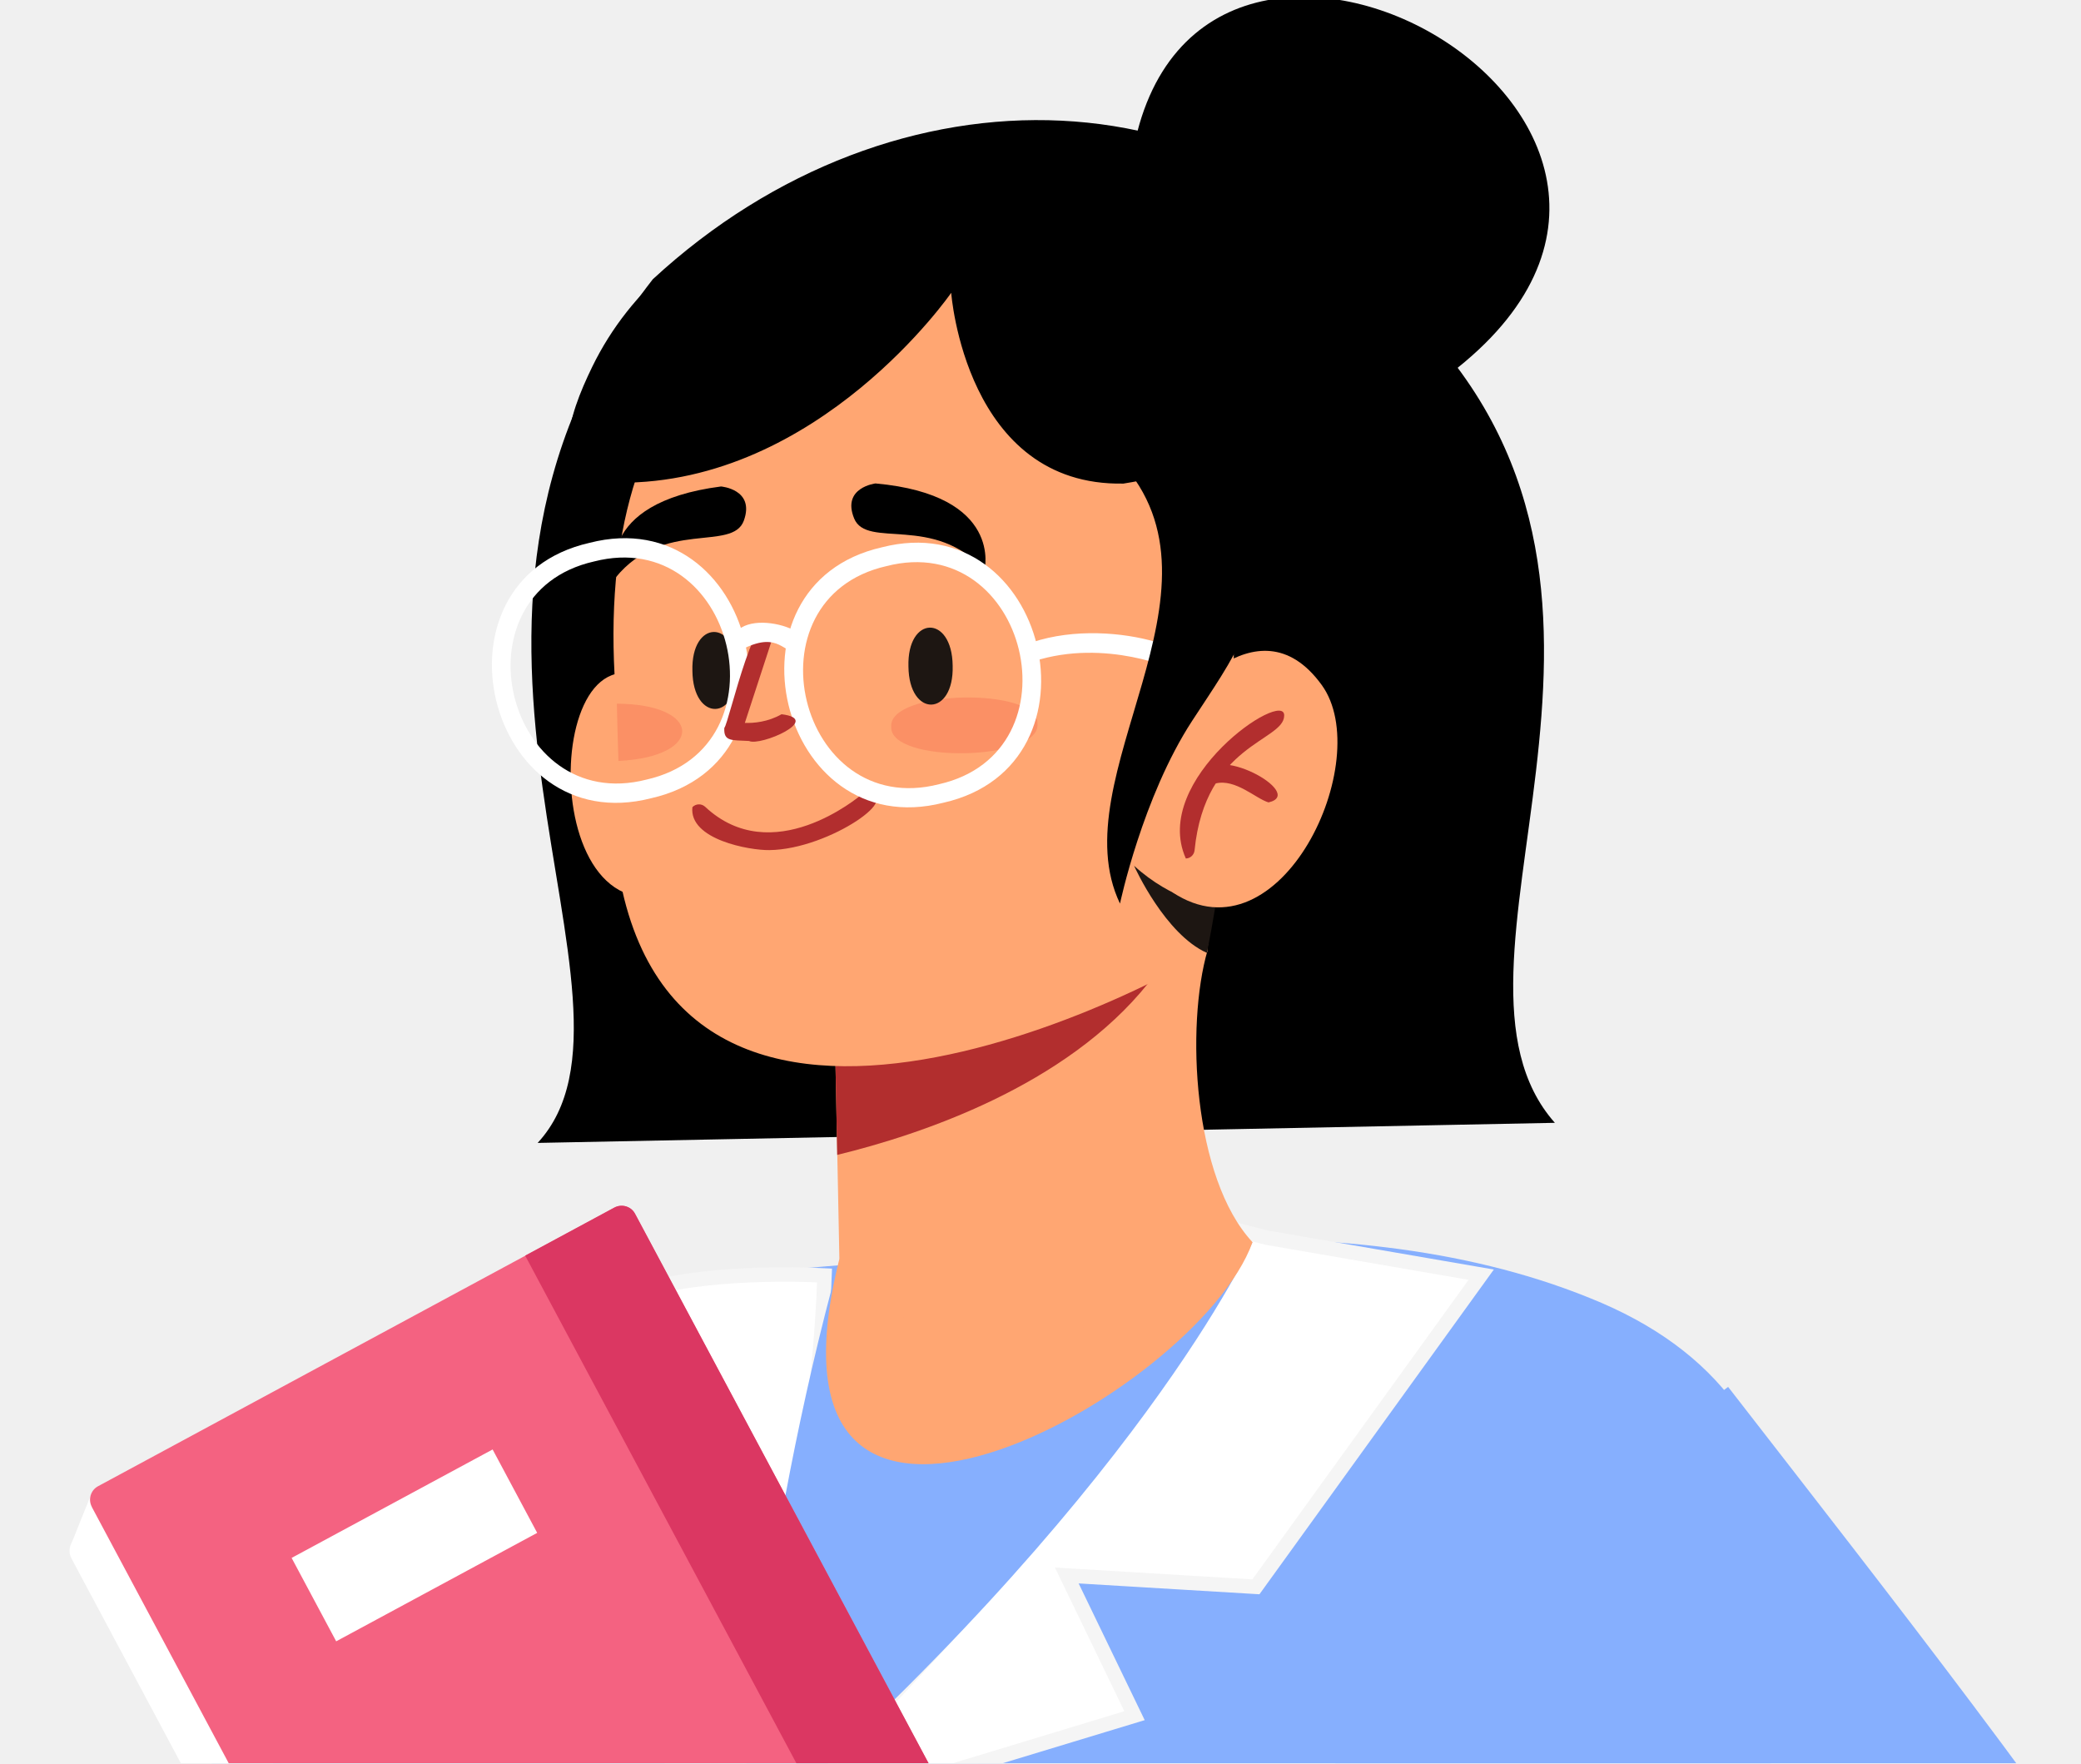
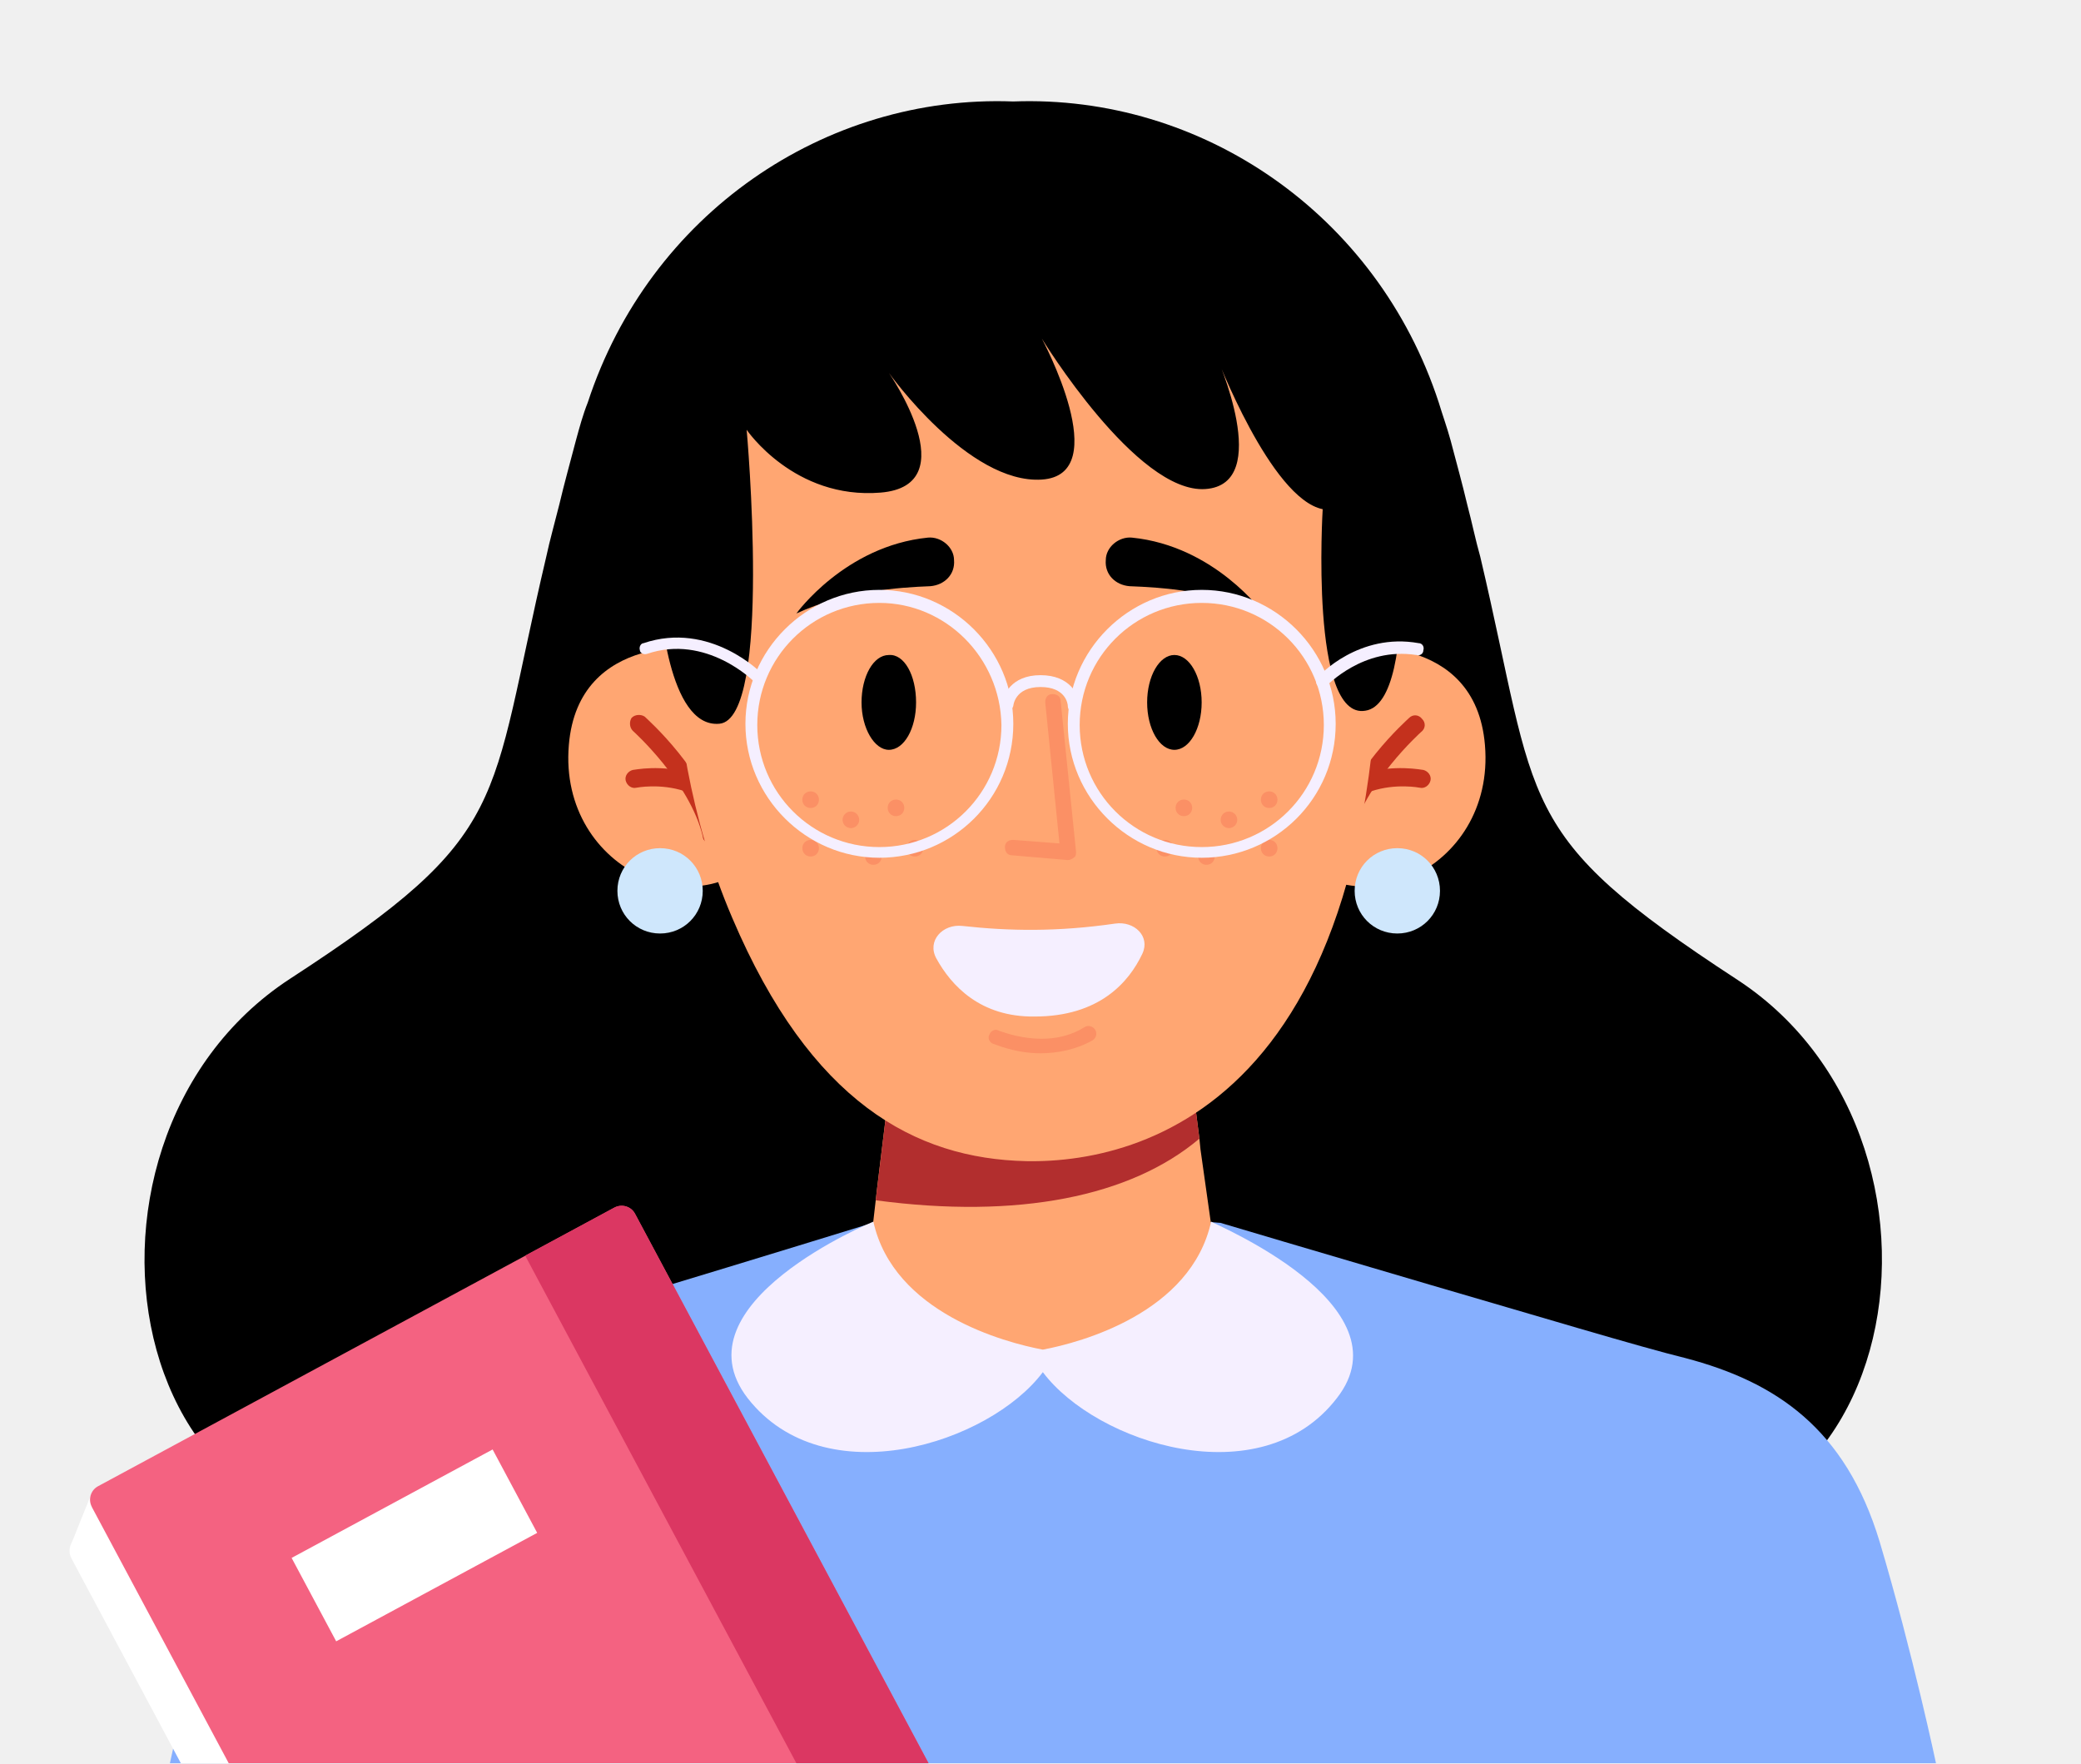
<svg xmlns="http://www.w3.org/2000/svg" width="144" height="122" viewBox="0 0 144 122" fill="none">
-   <g clip-path="url(#clip0_1679_143)">
-     <g clip-path="url(#clip1_1679_143)">
-       <path d="M24.871 94.31C20.691 119.75 0.521 142.37 -3.219 150.54C-5.919 148.61 -17.959 129.36 -29.789 112.83L-51.699 130.39C-41.429 158.51 -11.489 204.4 2.251 197.45C33.351 181.73 46.331 137.7 47.911 103.09L24.871 94.31Z" fill="#86AFFE" />
-       <path d="M9.182 226.9C26.072 226.45 36.182 224.06 45.242 216.34C62.882 233.96 105.592 233.8 105.592 233.8C99.692 211.82 98.812 198.24 99.802 187.88C100.332 161.48 146.462 104.33 109.982 89.8C92.222 82.61 70.142 86.82 53.462 87.9C44.392 88.94 36.782 89.04 28.802 91.19C19.222 94.08 21.902 117.34 17.092 127.92C7.582 151.24 5.812 159.09 20.792 175.11C20.722 187.3 13.072 222.33 9.172 226.89L9.182 226.9Z" fill="#86AFFE" />
-       <path d="M56.257 88.218C56.58 88.229 56.85 88.241 57.057 88.251C56.781 96.546 55.218 106.217 53.704 113.882C52.933 117.788 52.176 121.168 51.612 123.57C51.403 124.462 51.221 125.219 51.074 125.818L46.79 114.075L50.4 110.38L51.049 109.716L50.137 109.539L45.873 108.714L44.921 89.156C47.485 88.481 50.542 88.252 53.023 88.199C54.321 88.171 55.451 88.191 56.257 88.218Z" fill="white" stroke="#F5F5F5" />
-       <path d="M87.657 85.635L87.676 85.639L87.695 85.643L102.496 88.197L86.906 109.795L74.67 109.061L73.819 109.01L74.19 109.778L78.506 118.711L52.924 126.472C53.805 125.585 55.058 124.312 56.565 122.755C59.61 119.607 63.696 115.293 67.858 110.624C72.019 105.957 76.262 100.93 79.618 96.358C81.296 94.073 82.757 91.895 83.875 89.928C84.867 88.185 85.603 86.585 85.977 85.209L87.657 85.635Z" fill="white" stroke="#F5F5F5" />
-       <path d="M86.67 85.94C86.67 85.94 78.87 103.45 51.16 127.52C51.16 127.52 52.3 108.99 57.58 89.05C57.58 89.05 74.27 94.5 86.67 85.94Z" fill="#86AFFE" />
-       <path d="M58.081 87.11C51.431 113.8 82.832 96.63 86.671 85.95L58.081 87.11Z" fill="#FFA672" />
-       <path d="M107.594 77.69L37.204 79.08C46.244 69.3 26.424 43.3 45.174 19.32C61.884 3.89 86.114 4.41 98.454 22.58C116.634 41.83 98.124 66.98 107.584 77.68L107.594 77.69Z" fill="black" />
-       <path d="M78.34 10.83C82.57 -14.48 124.4 9.28 99.18 26.7C85.8 33.4 78.34 10.83 78.34 10.83Z" fill="black" />
-       <path d="M82.222 67.97C106.242 61.04 105.242 7.28 67.502 12.99C67.502 12.99 62.372 67.29 82.222 67.97Z" fill="black" />
-       <path d="M41.993 27.83C41.803 28.56 35.154 57.98 47.224 43.09C47.224 43.09 45.063 28.4 41.993 27.83Z" fill="black" />
-       <path d="M46.833 48.62C37.813 39.3 36.463 64.85 46.373 61.84L46.833 48.62Z" fill="#FFA672" />
-       <path d="M57.812 73.58L58.083 87.11C58.083 87.11 65.662 100.51 86.672 85.95C82.552 81.53 82.043 70.97 83.562 65.75C77.222 69.65 66.532 73.95 57.822 73.59L57.812 73.58Z" fill="#FFA672" />
-       <path d="M57.812 73.58L57.932 79.91C63.693 78.51 73.772 75.15 79.463 68.02C73.442 70.8 65.392 73.93 57.812 73.58Z" fill="#B22E2E" />
-       <path d="M42.68 48.69C38.63 86.21 72.72 72.26 83.52 65.91C85.39 50.03 89.72 26.98 71.98 19.9C51.77 16.06 40.73 27.04 42.67 48.68L42.68 48.69Z" fill="#FFA672" />
-       <path d="M60.583 33.45C60.583 33.45 58.233 33.73 59.103 35.87C59.973 38.01 64.653 35.54 68.123 39.46C68.123 39.46 69.463 34.25 60.583 33.45Z" fill="black" />
-       <path d="M49.893 33.66C49.893 33.66 52.253 33.85 51.473 36.02C50.683 38.2 45.913 35.91 42.603 39.96C42.603 39.96 41.063 34.8 49.893 33.66Z" fill="black" />
-       <path d="M61.671 50.29C61.561 52.86 72.001 52.66 71.791 50.09C71.901 47.52 61.461 47.72 61.671 50.29Z" fill="#FB9065" />
-       <path d="M53.242 58.82C57.452 58.77 62.962 54.79 59.642 54.96C59.392 55.17 53.432 60.17 48.792 55.82C48.542 55.59 48.152 55.6 47.912 55.85C47.672 58.1 51.882 58.84 53.232 58.82H53.242Z" fill="#B22E2E" />
-       <path d="M42.684 48.69C42.714 50.09 42.754 51.41 42.794 52.65C48.754 52.37 48.634 48.71 42.684 48.69Z" fill="#FB9065" />
-       <path d="M62.862 46.12C62.902 49.67 66.022 49.61 65.922 46.06C65.882 42.51 62.762 42.57 62.862 46.12Z" fill="#1D1612" />
-       <path d="M47.913 46.42C47.953 49.97 51.072 49.91 50.972 46.36C50.932 42.81 47.812 42.87 47.913 46.42Z" fill="#1D1612" />
-       <path d="M78.471 59.89C78.541 60.06 80.631 64.64 83.511 65.93C83.521 65.92 83.521 65.91 83.521 65.91C83.731 64.85 83.921 63.8 84.091 62.77C83.981 62.75 81.091 62.31 78.461 59.89H78.471Z" fill="#1D1612" />
-       <path d="M81.033 49.34C81.033 49.34 86.913 41.11 91.463 47.4C95.213 52.58 88.623 66.71 81.133 61.74L81.023 49.34H81.033Z" fill="#FFA672" />
-       <path d="M82.052 59.4C82.362 59.4 82.632 59.15 82.662 58.83C83.392 51.47 88.842 51.29 88.862 49.52C88.942 47.61 79.612 53.91 82.052 59.39V59.4Z" fill="#B22E2E" />
-       <path d="M87.78 55.52C90.47 54.9 83.72 51.24 83.34 53.78C83.43 54.11 83.78 54.3 84.11 54.21C85.49 53.86 86.91 55.27 87.78 55.52Z" fill="#B22E2E" />
-       <path d="M61.022 37.87C72.442 34.94 76.782 52.93 65.292 55.54C53.872 58.47 49.532 40.48 61.022 37.87ZM64.982 54.26C74.802 52.03 71.092 36.67 61.342 39.17C51.522 41.4 55.232 56.76 64.982 54.26Z" fill="white" />
-       <path d="M71.55 45.75C76.501 44.15 81.421 46.34 81.361 46.43C84.981 45.66 77.29 42.47 71.4 44.45C70.71 44.64 70.841 45.72 71.55 45.75Z" fill="white" />
-       <path d="M40.792 37.56C52.212 34.63 56.552 52.62 45.062 55.23C33.642 58.16 29.302 40.17 40.792 37.56ZM44.742 53.94C54.562 51.71 50.852 36.35 41.102 38.85C31.282 41.08 34.992 56.44 44.742 53.94Z" fill="white" />
-       <path d="M54.311 14.17C48.521 15.93 43.631 19.94 40.981 25.38C39.321 28.79 37.711 33.36 42.801 33.4C56.681 33.5 65.821 20.26 65.821 20.26C65.821 20.26 66.801 33.67 77.741 33.46C103.071 29.4 73.771 6.18 54.311 14.17Z" fill="black" />
-       <path d="M77.511 31.9C85.771 40.87 73.311 53.78 77.501 62.52C77.501 62.52 79.051 55.16 82.491 49.88C85.321 45.54 87.861 42.29 86.931 36.75C86.291 32.94 84.071 29.08 77.511 31.9Z" fill="black" />
-       <path d="M51.831 51.27C52.611 51.65 56.961 49.77 54.081 49.42C53.131 49.96 52.161 50.04 51.541 50.02L53.471 44.11C52.591 40.3 50.411 50.15 50.121 50.36C50.061 51.33 50.641 51.2 51.831 51.27Z" fill="#B22E2E" />
-       <path d="M55.242 45.08C57.602 43.82 50.842 41.56 50.582 44.62C50.762 44.94 51.172 45.05 51.492 44.86C53.952 43.66 54.222 45.32 55.242 45.08Z" fill="white" />
-       <path d="M119.58 95.96C166.44 156.35 204.97 203.03 125.08 258.24L110.88 236.23C159.96 184.34 118.22 168.74 90.32 118.35L119.58 95.96Z" fill="#86AFFE" />
-       <path d="M20.936 115.771L20.936 115.771L20.939 115.761C20.978 115.587 21.152 115.479 21.32 115.518C21.494 115.557 21.602 115.731 21.564 115.899L21.564 115.899L21.562 115.907C21.562 115.907 21.562 115.907 21.562 115.908C21.561 115.909 21.56 115.914 21.558 115.924L21.547 115.973L21.507 116.149C21.473 116.301 21.423 116.519 21.36 116.796C21.234 117.35 21.053 118.138 20.831 119.099C20.387 121.02 19.778 123.632 19.107 126.443C17.764 132.07 16.178 138.471 15.174 141.722L15.173 141.723C14.871 142.708 14.46 143.717 14.018 144.801L14.018 144.801L14.009 144.823C12.894 147.562 11.601 150.736 11.799 154.644C11.999 158.575 13.699 163.177 18.417 168.82C18.535 168.964 18.512 169.164 18.385 169.272C18.322 169.322 18.254 169.346 18.174 169.351L18.124 169.354C18.038 169.339 17.968 169.3 17.923 169.247C12.992 163.346 11.337 158.55 11.161 154.579C10.984 150.595 12.288 147.373 13.424 144.569C13.853 143.522 14.261 142.512 14.559 141.537C15.565 138.283 17.149 131.881 18.484 126.285C19.152 123.483 19.76 120.877 20.203 118.959C20.425 118 20.606 117.213 20.733 116.66L20.881 116.013L20.922 115.835L20.933 115.786C20.935 115.779 20.936 115.774 20.936 115.772C20.936 115.772 20.936 115.772 20.936 115.771Z" fill="white" stroke="#F5F5F5" />
-     </g>
-     <g clip-path="url(#clip2_1679_143)">
+   <g clip-path="url(#clip0_1962_1118)">
+     <path d="M106.858 104.948C91.275 100.355 80.285 92.153 70.115 88.463C59.945 92.153 48.955 100.355 33.372 104.948C8.603 112.329 2.452 79.195 20.085 67.713C35.586 57.625 33.7 55.902 37.801 38.515C38.047 37.367 38.375 36.218 38.703 34.906C39.031 33.512 39.441 32.036 39.851 30.477C40.097 29.575 40.343 28.673 40.671 27.853C44.936 14.812 57.075 6.529 70.115 7.021C83.156 6.529 95.294 14.812 99.559 27.853C99.805 28.673 100.133 29.575 100.379 30.477C100.789 32.036 101.199 33.512 101.527 34.906C101.855 36.136 102.101 37.367 102.429 38.515C106.53 55.902 104.644 57.625 120.227 67.795C137.778 79.277 131.545 112.329 106.858 104.948Z" fill="black" />
+     <path d="M134.004 122.179H11.719C11.719 122.179 13.359 114.387 15.738 106.596C18.116 98.804 22.873 95.524 29.188 93.883C30.992 93.391 34.191 92.489 37.882 91.423C40.014 90.767 42.229 90.111 44.525 89.454C52.399 87.076 60.108 84.698 60.108 84.698L72.821 83.713H72.903H72.985L84.467 84.616C84.467 84.616 91.356 86.666 98.902 88.88C105.955 90.931 113.583 93.227 116.617 93.965C122.85 95.606 127.689 98.804 130.068 106.678C132.364 114.387 134.004 122.179 134.004 122.179Z" fill="#86AFFE" />
+     <path d="M25.163 105.61C25 105.61 24.917 105.528 24.753 105.446L21.555 102.904C21.309 102.658 21.227 102.33 21.473 102.002C21.719 101.756 22.047 101.674 22.375 101.92L25.574 104.462C25.82 104.708 25.902 105.036 25.656 105.364C25.574 105.528 25.328 105.61 25.163 105.61Z" fill="#86AFFE" />
+     <path d="M25.163 119.306C25 119.306 24.917 119.224 24.753 119.142L21.555 116.599C21.309 116.353 21.227 116.025 21.473 115.697C21.719 115.451 22.047 115.369 22.375 115.615L25.574 118.157C25.82 118.403 25.902 118.731 25.656 119.06C25.574 119.224 25.328 119.306 25.163 119.306Z" fill="#86AFFE" />
+     <path d="M44.105 100.617C44.023 100.617 43.859 100.617 43.777 100.535C43.449 100.371 43.367 99.961 43.531 99.633L45.664 96.106C45.828 95.778 46.238 95.696 46.566 95.86C46.894 96.024 46.976 96.434 46.812 96.763L44.679 100.289C44.515 100.535 44.269 100.617 44.105 100.617Z" fill="#86AFFE" />
+     <path d="M33.684 114.207C33.602 114.207 33.437 114.207 33.355 114.125C33.027 113.961 32.945 113.55 33.109 113.222L35.242 109.696C35.406 109.368 35.816 109.286 36.144 109.45C36.472 109.614 36.554 110.024 36.39 110.352L34.258 113.879C34.094 114.125 33.929 114.207 33.684 114.207Z" fill="#86AFFE" />
+     <path d="M38.37 97.083C38.37 97.165 38.452 97.329 38.37 97.411C38.288 97.739 37.96 97.985 37.632 97.903L33.614 97.083C33.285 97.001 33.039 96.673 33.121 96.345C33.203 96.017 33.531 95.771 33.859 95.853L37.878 96.673C38.124 96.673 38.288 96.837 38.37 97.083Z" fill="#86AFFE" />
+     <path d="M52.222 112.405C52.058 112.405 51.976 112.323 51.812 112.241L48.613 109.699C48.367 109.453 48.285 109.125 48.531 108.796C48.777 108.55 49.105 108.468 49.434 108.714L52.632 111.257C52.878 111.503 52.96 111.831 52.714 112.159C52.55 112.323 52.386 112.405 52.222 112.405Z" fill="#86AFFE" />
+     <path d="M40.656 119.225C40.574 119.143 40.492 119.061 40.41 118.979C40.246 118.651 40.328 118.323 40.656 118.159L44.183 116.108C44.511 115.944 44.839 116.026 45.003 116.354C45.167 116.683 45.085 117.011 44.757 117.175L41.23 119.225C41.066 119.307 40.82 119.307 40.656 119.225Z" fill="#86AFFE" />
+     <path d="M96.765 105.609C96.601 105.609 96.519 105.527 96.355 105.445L93.156 102.902C92.91 102.656 92.828 102.328 93.074 102C93.32 101.754 93.648 101.672 93.977 101.918L97.175 104.461C97.421 104.707 97.503 105.035 97.257 105.363C97.175 105.527 96.929 105.609 96.765 105.609Z" fill="#86AFFE" />
+     <path d="M96.765 119.306C96.601 119.306 96.519 119.224 96.355 119.142L93.156 116.6C92.91 116.354 92.828 116.025 93.074 115.697C93.32 115.451 93.648 115.369 93.977 115.615L97.175 118.158C97.421 118.404 97.503 118.732 97.257 119.06C97.175 119.224 96.929 119.306 96.765 119.306Z" fill="#86AFFE" />
+     <path d="M115.711 100.617C115.629 100.617 115.465 100.617 115.383 100.535C115.055 100.371 114.973 99.961 115.137 99.633L117.269 96.106C117.433 95.778 117.843 95.696 118.171 95.86C118.499 96.024 118.581 96.434 118.335 96.763L116.203 100.289C116.121 100.535 115.875 100.617 115.711 100.617Z" fill="#86AFFE" />
+     <path d="M105.293 114.207C105.211 114.207 105.047 114.207 104.965 114.125C104.637 113.961 104.555 113.55 104.719 113.222L106.851 109.696C107.015 109.368 107.425 109.286 107.753 109.45C108.081 109.614 108.163 110.024 107.999 110.352L105.867 113.879C105.703 114.125 105.539 114.207 105.293 114.207Z" fill="#86AFFE" />
+     <path d="M127.441 120.05C127.359 120.05 127.195 120.05 127.113 119.968C126.785 119.804 126.703 119.394 126.867 119.066L129 115.539C129.164 115.211 129.574 115.129 129.902 115.293C130.23 115.457 130.312 115.867 130.148 116.195L128.015 119.722C127.851 119.886 127.605 120.05 127.441 120.05Z" fill="#86AFFE" />
+     <path d="M109.972 97.083C109.972 97.165 110.054 97.329 109.972 97.411C109.89 97.739 109.562 97.985 109.234 97.903L105.215 97.083C104.887 97.001 104.641 96.673 104.723 96.345C104.805 96.017 105.133 95.771 105.461 95.853L109.48 96.673C109.726 96.673 109.89 96.837 109.972 97.083Z" fill="#86AFFE" />
+     <path d="M123.82 109.794C123.656 109.794 123.574 109.712 123.41 109.63L120.211 107.087C119.965 106.841 119.883 106.513 120.129 106.185C120.375 105.939 120.703 105.857 121.031 106.103L124.23 108.646C124.476 108.892 124.558 109.22 124.312 109.548C124.23 109.712 123.984 109.794 123.82 109.794Z" fill="#86AFFE" />
+     <path d="M112.269 119.225C112.187 119.143 112.105 119.061 112.023 118.979C111.859 118.651 111.941 118.323 112.269 118.159L115.796 116.108C116.124 115.944 116.452 116.026 116.616 116.354C116.78 116.683 116.698 117.011 116.37 117.175L112.844 119.225C112.68 119.307 112.434 119.307 112.269 119.225Z" fill="#86AFFE" />
+     <path d="M72.816 107.989C72.734 107.989 72.57 107.989 72.488 107.907C72.16 107.743 72.078 107.333 72.242 107.005L74.375 103.478C74.539 103.15 74.949 103.068 75.277 103.232C75.605 103.396 75.687 103.806 75.441 104.134L73.308 107.661C73.226 107.907 73.062 107.989 72.816 107.989Z" fill="#86AFFE" />
+     <path d="M62.809 118.978C62.727 118.978 62.562 118.978 62.48 118.896C62.152 118.732 62.07 118.322 62.234 117.994L64.367 114.467C64.531 114.139 64.941 114.057 65.269 114.221C65.597 114.385 65.679 114.795 65.515 115.123L63.383 118.65C63.218 118.896 63.054 118.978 62.809 118.978Z" fill="#86AFFE" />
+     <path d="M63.632 105.764C63.632 105.846 63.714 106.01 63.632 106.092C63.55 106.42 63.222 106.666 62.894 106.584L58.875 105.764C58.547 105.682 58.301 105.354 58.383 105.026C58.465 104.698 58.793 104.452 59.121 104.534L63.14 105.354C63.386 105.436 63.55 105.6 63.632 105.764Z" fill="#86AFFE" />
+     <path d="M87.249 109.379C87.085 109.379 87.003 109.297 86.839 109.215L83.641 106.672C83.395 106.426 83.313 106.098 83.559 105.77C83.805 105.524 84.133 105.442 84.461 105.688L87.659 108.231C87.906 108.477 87.988 108.805 87.742 109.133C87.578 109.297 87.413 109.379 87.249 109.379Z" fill="#86AFFE" />
+     <path d="M74.953 119.391C74.871 119.308 74.789 119.226 74.707 119.144C74.543 118.816 74.625 118.488 74.953 118.324L78.48 116.274C78.808 116.11 79.136 116.192 79.3 116.52C79.464 116.848 79.382 117.176 79.054 117.34L75.527 119.391C75.363 119.473 75.117 119.473 74.953 119.391Z" fill="#86AFFE" />
+     <path d="M72.902 83.621H72.82V83.54L72.902 83.621Z" fill="#5D46C2" />
+     <path d="M84.218 87.644C84.218 87.644 81.019 93.549 72.244 93.549C63.714 93.549 60.105 87.316 60.105 87.316L60.598 83.051L60.68 82.313L61.5 75.588L82.66 76.162L82.988 78.704L83.07 79.525L84.218 87.644Z" fill="#FFA672" />
+     <path d="M92.502 96.747C87.253 103.554 75.853 99.863 72.162 94.942C68.471 99.863 57.071 103.554 51.74 96.747C46.655 90.186 60.434 84.526 60.434 84.526C61.828 90.842 69.537 92.892 72.162 93.384C74.786 92.892 82.414 90.842 83.808 84.526C83.808 84.608 97.587 90.267 92.502 96.747Z" fill="#F5EFFF" />
+     <path d="M82.992 78.787C78.235 82.805 70.444 84.364 60.602 83.051L60.684 82.313L61.504 75.588L82.664 76.162L82.992 78.787Z" fill="#B22E2E" />
+     <path d="M53.551 58.199C48.794 64.761 38.624 60.332 39.362 51.556C40.019 43.601 48.876 44.831 48.876 44.831L53.551 58.199Z" fill="#FFA672" />
+     <path d="M48.628 61.639C48.628 63.279 47.316 64.591 45.675 64.591C44.035 64.591 42.723 63.279 42.723 61.639C42.723 59.998 44.035 58.686 45.675 58.686C47.316 58.686 48.628 59.998 48.628 61.639Z" fill="#CFE7FC" />
+     <path d="M49.203 58.359C48.957 58.359 48.629 58.195 48.629 57.867C47.727 54.094 43.79 50.567 43.79 50.567C43.544 50.321 43.544 49.911 43.708 49.665C43.954 49.419 44.364 49.419 44.61 49.583C44.774 49.747 48.875 53.356 49.859 57.539C49.941 57.867 49.695 58.195 49.367 58.277C49.285 58.359 49.285 58.359 49.203 58.359Z" fill="#C4311D" />
+     <path d="M47.562 54.75C47.48 54.75 47.398 54.75 47.398 54.75C45.676 54.176 44.035 54.504 44.035 54.504C43.707 54.586 43.379 54.34 43.297 54.012C43.215 53.684 43.461 53.356 43.789 53.273C43.871 53.273 45.758 52.864 47.89 53.52C48.218 53.602 48.382 54.012 48.3 54.34C48.054 54.586 47.808 54.75 47.562 54.75Z" fill="#C4311D" />
+     <path d="M88.566 58.199C93.323 64.761 103.493 60.332 102.755 51.556C102.099 43.601 93.241 44.831 93.241 44.831L88.566 58.199Z" fill="#FFA672" />
+     <path d="M99.643 61.639C99.643 63.279 98.331 64.591 96.691 64.591C95.05 64.591 93.738 63.279 93.738 61.639C93.738 59.998 95.05 58.686 96.691 58.686C98.331 58.686 99.643 59.998 99.643 61.639Z" fill="#CFE7FC" />
+     <path d="M92.918 58.364C92.836 58.364 92.836 58.364 92.754 58.364C92.426 58.282 92.18 57.954 92.262 57.626C93.246 53.443 97.347 49.834 97.511 49.67C97.757 49.424 98.167 49.424 98.413 49.752C98.659 49.998 98.659 50.408 98.331 50.654C98.331 50.654 94.394 54.181 93.492 57.954C93.492 58.2 93.164 58.364 92.918 58.364Z" fill="#C4311D" />
+     <path d="M94.556 54.75C94.31 54.75 94.064 54.586 93.982 54.34C93.9 54.012 94.064 53.684 94.392 53.52C96.442 52.864 98.411 53.273 98.493 53.273C98.821 53.356 99.067 53.684 98.985 54.012C98.903 54.34 98.575 54.586 98.247 54.504C98.247 54.504 96.606 54.176 94.884 54.75C94.72 54.75 94.638 54.75 94.556 54.75Z" fill="#C4311D" />
+     <path d="M46.987 35.233C46.987 35.233 44.691 49.586 50.678 63.529C56.091 76.241 63.309 80.178 71.018 80.342C79.712 80.506 98.001 75.421 95.131 34.003C93.162 5.953 49.284 6.938 46.987 35.233Z" fill="#FFA672" />
+     <path d="M45.68 41.547C45.68 41.547 46.172 50.405 49.781 50.077C53.471 49.749 51.667 29.737 51.667 29.737C51.667 29.737 54.947 34.576 60.935 34.084C66.922 33.592 61.509 25.8 61.509 25.8C61.509 25.8 67.004 33.51 72.089 33.182C77.174 32.854 72.089 23.422 72.089 23.422C72.089 23.422 78.65 34.166 83.407 33.838C88.164 33.51 84.145 24.57 84.145 24.57C84.145 24.57 87.918 34.494 91.527 35.232C91.527 35.232 90.624 49.831 94.479 49.175C98.334 48.601 96.94 32.279 95.299 27.358C93.741 22.438 85.211 9.971 68.89 11.611C52.569 13.088 46.008 22.11 45.68 41.547Z" fill="black" />
+     <path d="M55.109 42.447C55.109 42.447 58.472 37.772 64.213 37.198C65.115 37.116 66.017 37.854 66.017 38.756C66.1 39.74 65.361 40.478 64.377 40.56C62.245 40.642 58.472 40.888 55.109 42.447Z" fill="black" />
+     <path d="M87.426 42.447C87.426 42.447 84.063 37.772 78.322 37.198C77.42 37.116 76.518 37.854 76.518 38.756C76.436 39.74 77.174 40.478 78.158 40.56C80.373 40.642 84.145 40.888 87.426 42.447Z" fill="black" />
+     <path d="M72.003 72.879C70.198 72.879 68.804 72.223 68.722 72.223C68.476 72.141 68.312 71.813 68.476 71.567C68.558 71.321 68.886 71.157 69.132 71.321C69.214 71.321 72.413 72.715 75.037 71.075C75.284 70.911 75.612 70.993 75.776 71.239C75.94 71.485 75.858 71.813 75.612 71.977C74.463 72.633 73.151 72.879 72.003 72.879Z" fill="#FB9065" />
+     <path d="M73.886 59.508L70.031 59.18C69.703 59.18 69.539 58.934 69.539 58.605C69.539 58.277 69.785 58.113 70.113 58.113L73.312 58.359L72.328 48.599C72.328 48.271 72.492 48.025 72.82 48.025C73.148 48.025 73.394 48.189 73.394 48.517L74.46 58.934C74.46 59.097 74.46 59.262 74.296 59.344C74.214 59.426 74.05 59.508 73.886 59.508Z" fill="#FB9065" />
+     <path d="M64.791 66.313C64.129 65.106 65.221 63.916 66.589 64.067C69.798 64.421 73.155 64.487 77.168 63.904C78.487 63.712 79.616 64.785 79.048 65.99C78.123 67.953 76.077 70.335 71.592 70.335C67.83 70.382 65.821 68.191 64.791 66.313Z" fill="#F5EFFF" />
+     <path d="M63.39 48.602C63.39 50.406 62.57 51.882 61.504 51.882C60.519 51.882 59.617 50.406 59.617 48.602C59.617 46.797 60.437 45.321 61.504 45.321C62.57 45.239 63.39 46.715 63.39 48.602Z" fill="black" />
+     <path d="M81.265 51.882C82.307 51.882 83.152 50.413 83.152 48.601C83.152 46.789 82.307 45.32 81.265 45.32C80.224 45.32 79.379 46.789 79.379 48.601C79.379 50.413 80.224 51.882 81.265 51.882Z" fill="black" />
+     <path d="M56.668 55.332C56.668 55.66 56.422 55.907 56.094 55.907C55.766 55.907 55.52 55.66 55.52 55.332C55.52 55.004 55.766 54.758 56.094 54.758C56.422 54.758 56.668 55.004 56.668 55.332Z" fill="#FB9065" />
+     <path d="M58.879 57.298C59.196 57.298 59.453 57.041 59.453 56.724C59.453 56.407 59.196 56.15 58.879 56.15C58.562 56.15 58.305 56.407 58.305 56.724C58.305 57.041 58.562 57.298 58.879 57.298Z" fill="#FB9065" />
+     <path d="M56.668 58.689C56.668 59.017 56.422 59.264 56.094 59.264C55.766 59.264 55.52 59.017 55.52 58.689C55.52 58.361 55.766 58.115 56.094 58.115C56.422 58.115 56.668 58.361 56.668 58.689Z" fill="#FB9065" />
+     <path d="M61.011 59.263C61.011 59.591 60.766 59.837 60.437 59.837C60.109 59.837 59.863 59.591 59.863 59.263C59.863 58.934 60.109 58.688 60.437 58.688C60.766 58.688 61.011 58.934 61.011 59.263Z" fill="#FB9065" />
+     <path d="M63.883 58.689C63.883 59.017 63.636 59.264 63.309 59.264C62.98 59.264 62.734 59.017 62.734 58.689C62.734 58.361 62.98 58.115 63.309 58.115C63.636 58.115 63.883 58.361 63.883 58.689Z" fill="#FB9065" />
+     <path d="M62.574 55.896C62.574 56.224 62.328 56.471 62 56.471C61.672 56.471 61.426 56.224 61.426 55.896C61.426 55.568 61.672 55.322 62 55.322C62.328 55.322 62.574 55.568 62.574 55.896Z" fill="#FB9065" />
+     <path d="M87.25 55.332C87.25 55.66 87.496 55.907 87.824 55.907C88.152 55.907 88.398 55.66 88.398 55.332C88.398 55.004 88.152 54.758 87.824 54.758C87.496 54.758 87.25 55.004 87.25 55.332Z" fill="#FB9065" />
+     <path d="M85.039 57.298C85.356 57.298 85.613 57.041 85.613 56.724C85.613 56.407 85.356 56.15 85.039 56.15C84.722 56.15 84.465 56.407 84.465 56.724C84.465 57.041 84.722 57.298 85.039 57.298Z" fill="#FB9065" />
+     <path d="M87.25 58.689C87.25 59.017 87.496 59.264 87.824 59.264C88.152 59.264 88.398 59.017 88.398 58.689C88.398 58.361 88.152 58.115 87.824 58.115C87.496 58.115 87.25 58.361 87.25 58.689Z" fill="#FB9065" />
+     <path d="M82.91 59.263C82.91 59.591 83.156 59.837 83.484 59.837C83.812 59.837 84.058 59.591 84.058 59.263C84.058 58.934 83.812 58.688 83.484 58.688C83.156 58.688 82.91 58.934 82.91 59.263Z" fill="#FB9065" />
+     <path d="M80.035 58.689C80.035 59.017 80.281 59.264 80.609 59.264C80.937 59.264 81.183 59.017 81.183 58.689C81.183 58.361 80.937 58.115 80.609 58.115C80.281 58.115 80.035 58.361 80.035 58.689Z" fill="#FB9065" />
+     <path d="M81.348 55.896C81.348 56.224 81.594 56.471 81.922 56.471C82.25 56.471 82.496 56.224 82.496 55.896C82.496 55.568 82.25 55.322 81.922 55.322C81.594 55.322 81.348 55.568 81.348 55.896Z" fill="#FB9065" />
+     <path d="M60.85 59.35C55.765 59.35 51.582 55.167 51.582 50.082C51.582 44.997 55.765 40.814 60.85 40.814C65.935 40.814 70.118 44.997 70.118 50.082C70.118 55.249 65.935 59.35 60.85 59.35ZM60.85 41.716C56.175 41.716 52.402 45.489 52.402 50.164C52.402 54.839 56.175 58.611 60.85 58.611C65.525 58.611 69.297 54.839 69.297 50.164C69.216 45.489 65.443 41.716 60.85 41.716Z" fill="#F5EFFF" />
+     <path d="M83.158 59.35C78.073 59.35 73.891 55.167 73.891 50.082C73.891 44.997 78.073 40.814 83.158 40.814C88.243 40.814 92.426 44.997 92.426 50.082C92.426 55.249 88.243 59.35 83.158 59.35ZM83.158 41.716C78.484 41.716 74.711 45.489 74.711 50.164C74.711 54.839 78.484 58.611 83.158 58.611C87.833 58.611 91.606 54.839 91.606 50.164C91.606 45.489 87.833 41.716 83.158 41.716Z" fill="#F5EFFF" />
+     <path d="M91.439 47.535C91.357 47.535 91.275 47.535 91.193 47.453C91.029 47.289 91.029 47.043 91.193 46.879C91.275 46.715 94.064 43.762 98.165 44.5C98.411 44.5 98.575 44.746 98.493 44.992C98.493 45.238 98.247 45.402 98.001 45.32C94.31 44.746 91.85 47.453 91.767 47.453C91.685 47.453 91.603 47.535 91.439 47.535Z" fill="#F5EFFF" />
+     <path d="M52.563 47.375C52.481 47.375 52.317 47.293 52.235 47.211C52.153 47.129 48.873 43.848 44.772 45.242C44.526 45.325 44.28 45.16 44.28 44.996C44.198 44.75 44.362 44.504 44.526 44.504C49.119 42.946 52.727 46.555 52.809 46.719C52.973 46.883 52.973 47.129 52.809 47.293C52.727 47.293 52.645 47.375 52.563 47.375Z" fill="#F5EFFF" />
+     <path d="M69.707 49.258C69.625 49.258 69.625 49.258 69.707 49.258C69.461 49.258 69.297 49.012 69.297 48.848C69.379 48.11 69.953 46.716 72.003 46.716C74.054 46.716 74.71 48.11 74.71 48.848C74.71 49.094 74.546 49.258 74.3 49.258C74.054 49.258 73.89 49.094 73.89 48.848C73.89 48.684 73.726 47.536 72.003 47.536C70.199 47.536 70.117 48.848 70.117 48.848C70.035 49.094 69.871 49.258 69.707 49.258Z" fill="#F5EFFF" />
+     <g clip-path="url(#clip1_1962_1118)">
      <path d="M4.933 107.811L31.975 158.421C32.25 158.933 32.889 159.126 33.408 158.852L69.127 139.58L69.661 138.418C69.64 138.318 69.613 138.231 69.562 138.142L42.526 87.535C42.255 87.016 41.612 86.829 41.094 87.103L5.374 106.375C4.856 106.65 4.661 107.292 4.94 107.814L4.933 107.811Z" fill="white" />
      <path d="M6.386 103.205L4.86 106.998L7.619 105.51L6.386 103.205Z" fill="white" />
      <path d="M6.351 104.266L33.393 154.876C33.668 155.388 34.307 155.582 34.826 155.308L70.545 136.036C71.063 135.761 71.255 135.109 70.98 134.597L43.944 83.99C43.672 83.472 43.03 83.285 42.512 83.559L6.792 102.831C6.274 103.105 6.079 103.747 6.358 104.269L6.351 104.266Z" fill="#F46281" />
      <path d="M36.343 86.883L64.379 139.353L70.546 136.029C71.064 135.754 71.256 135.103 70.981 134.591L43.946 83.984C43.674 83.465 43.031 83.278 42.513 83.552L36.346 86.876L36.343 86.883Z" fill="#DB3762" />
      <path d="M23.263 113.566L37.172 106.062L34.088 100.291L20.179 107.795L23.263 113.566Z" fill="white" />
    </g>
  </g>
  <defs>
-     <clipPath id="clip0_1679_143">
+     <clipPath id="clip0_1962_1118">
      <rect width="144" height="122" fill="white" />
    </clipPath>
-     <clipPath id="clip1_1679_143">
-       <rect width="237.23" height="272.42" fill="white" transform="translate(-66 -0.209961)" />
-     </clipPath>
-     <clipPath id="clip2_1679_143">
+     <clipPath id="clip1_1962_1118">
      <rect width="73.303" height="72.192" fill="white" transform="translate(-10 139.956) rotate(-65.982)" />
    </clipPath>
  </defs>
</svg>
